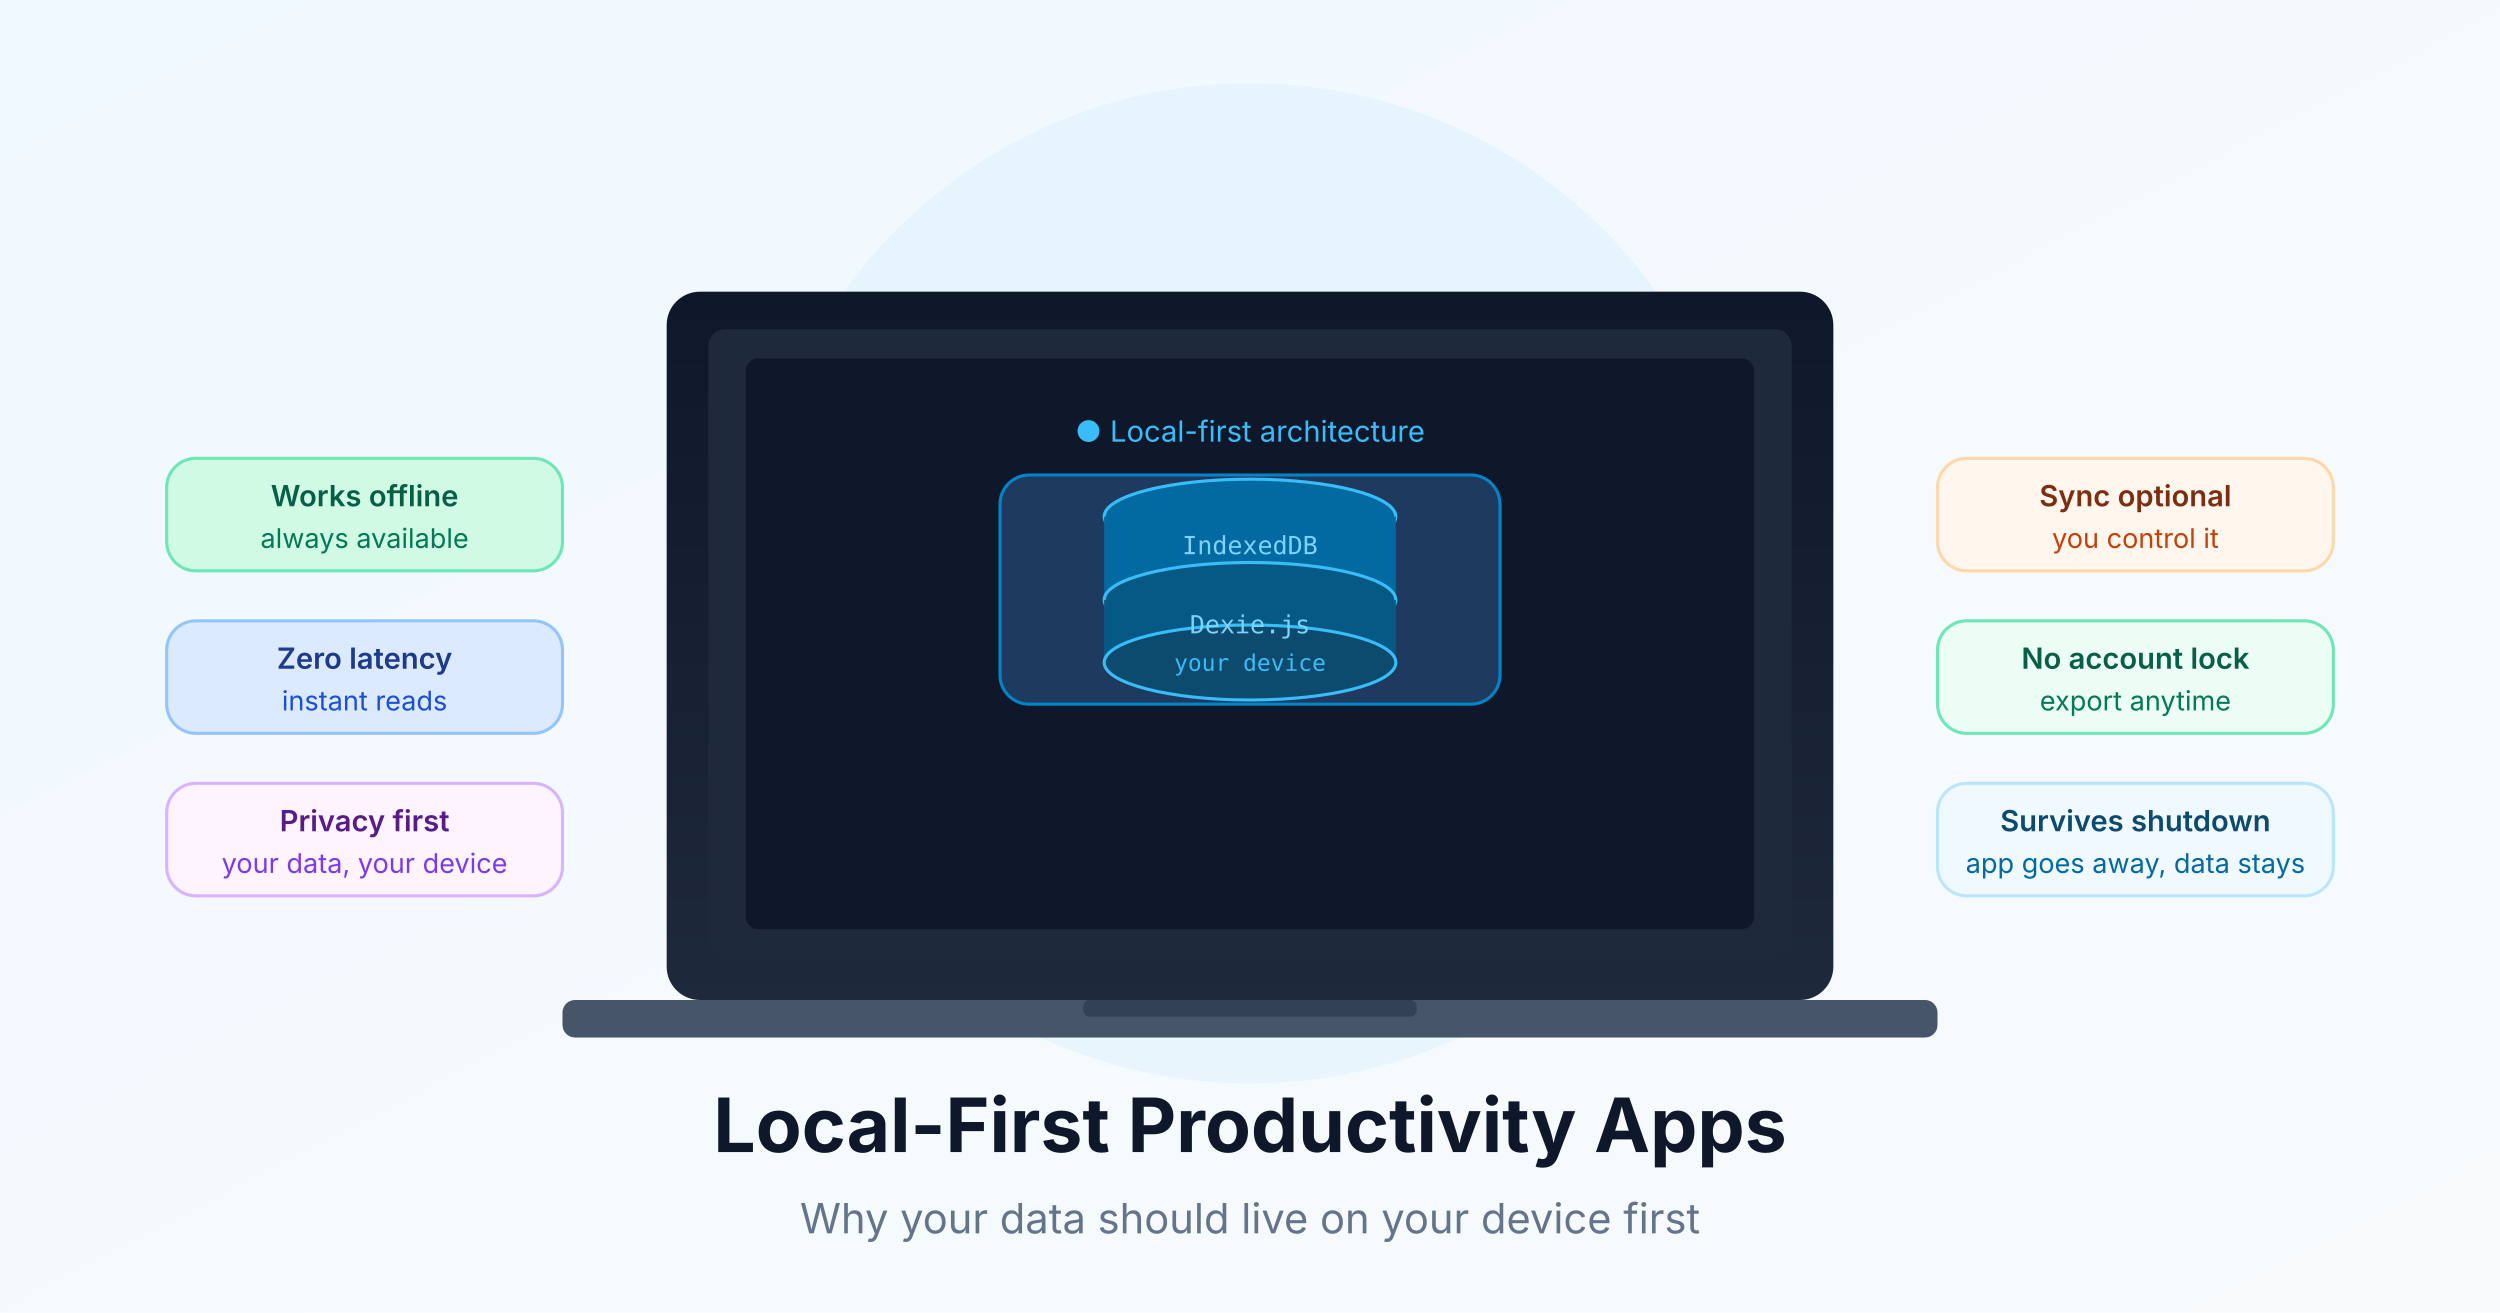
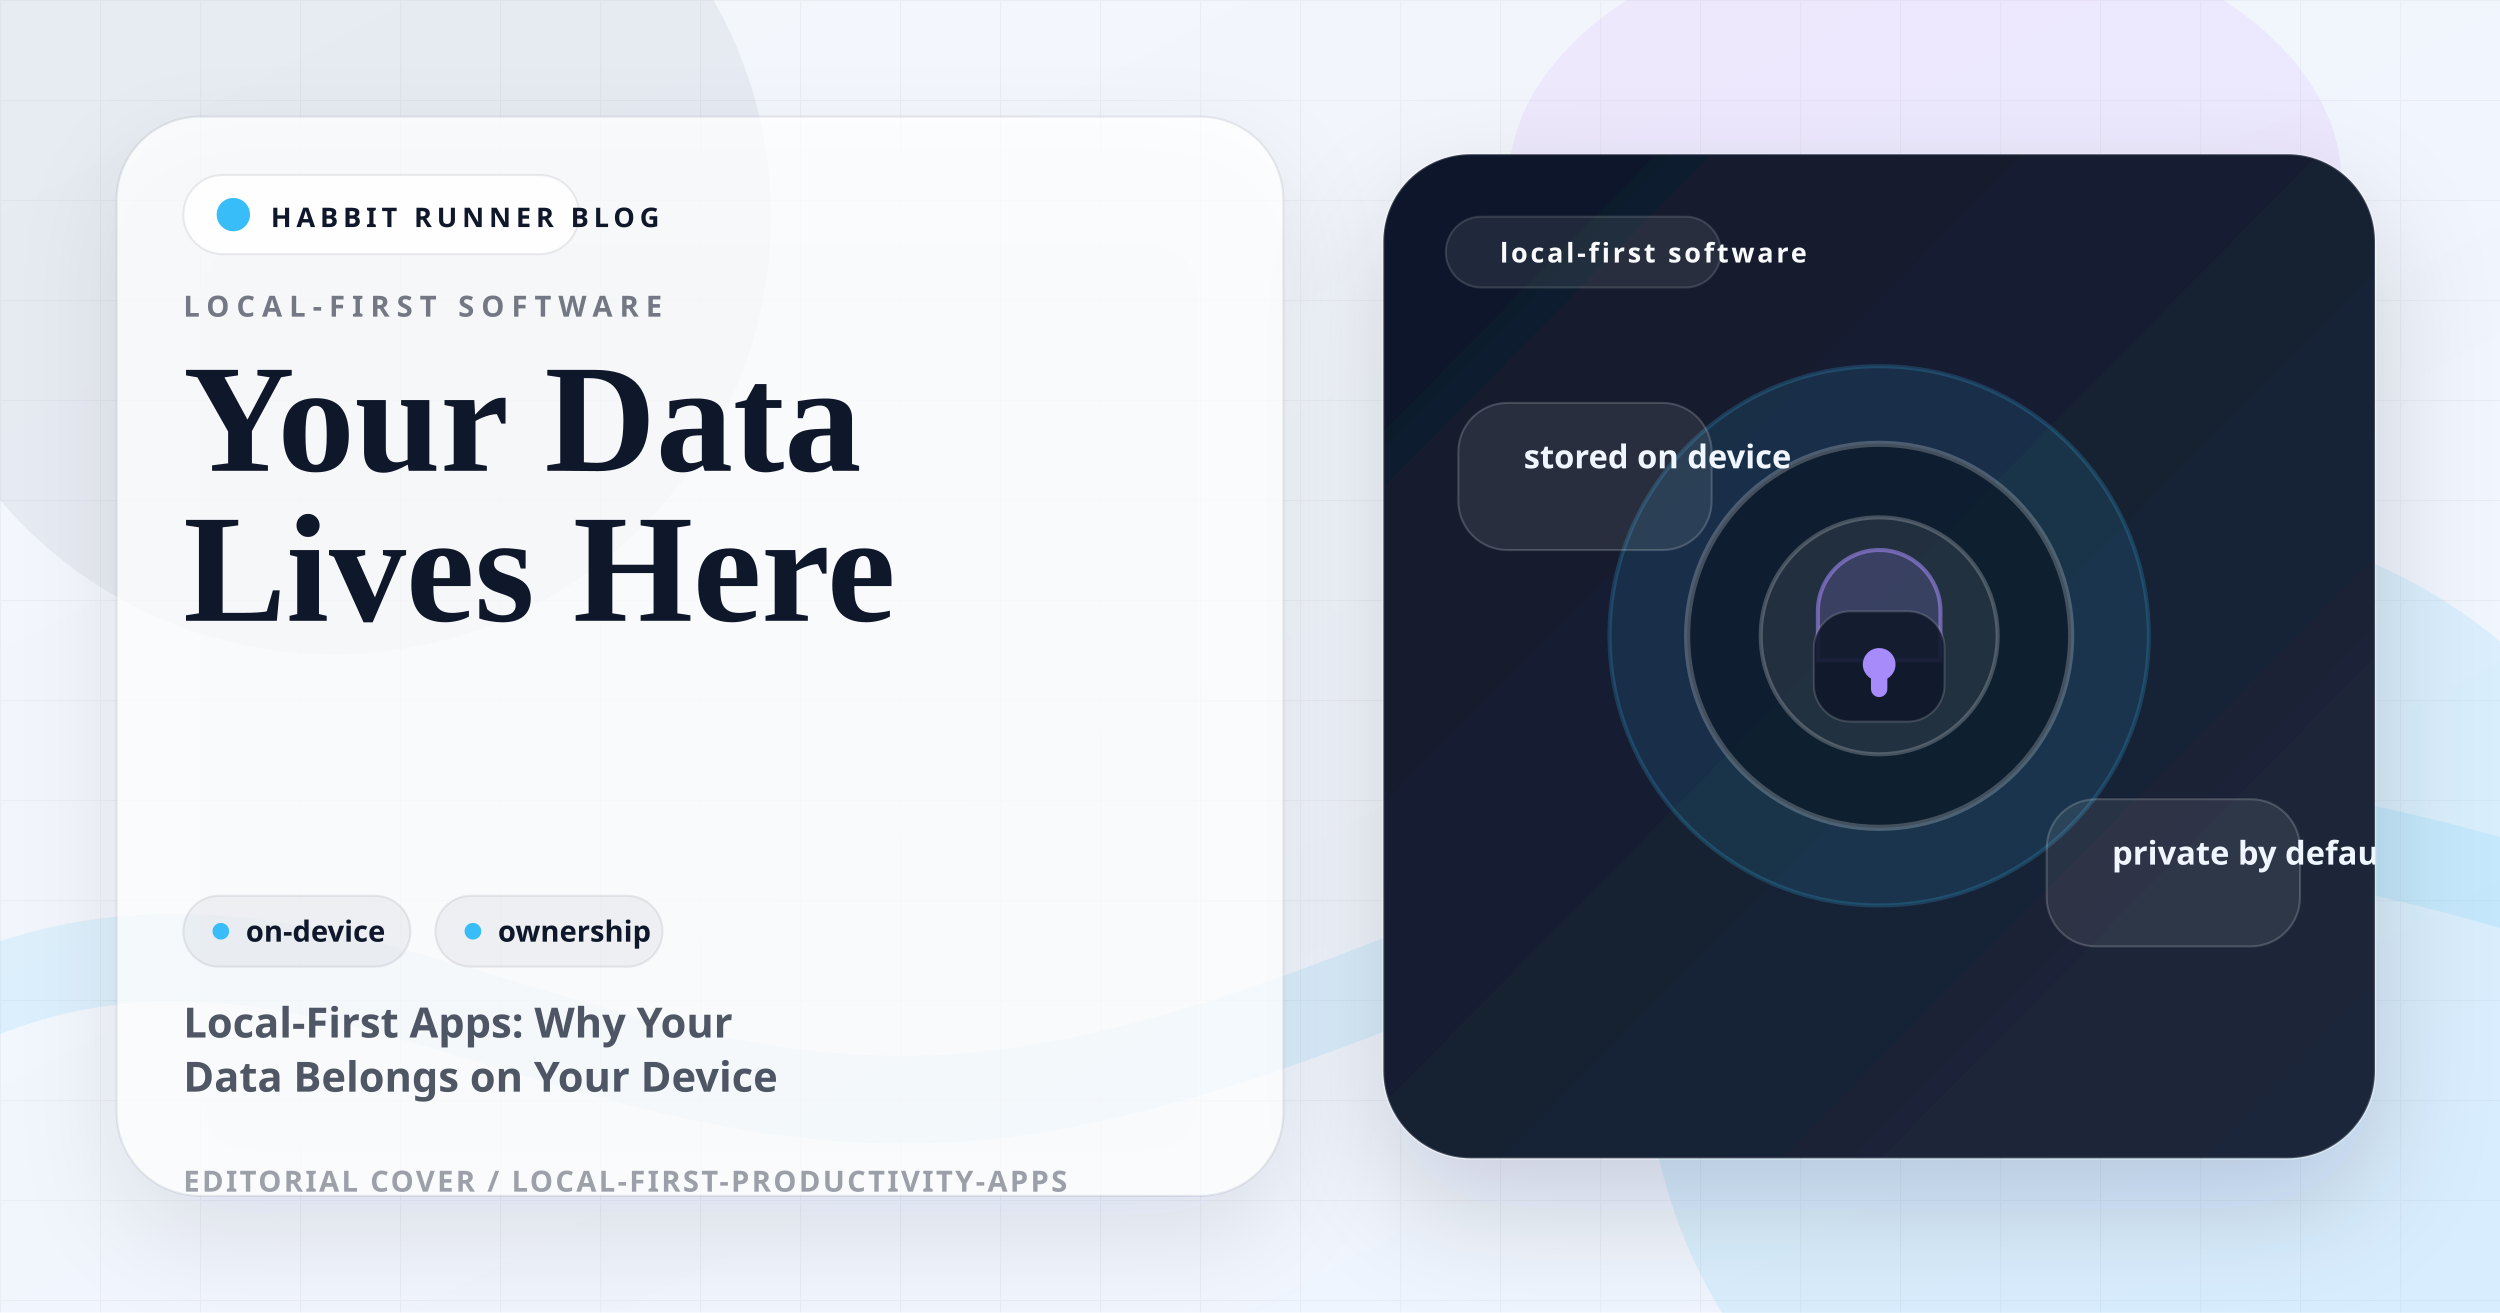
- <svg xmlns="http://www.w3.org/2000/svg" width="1200" height="630" viewBox="0 0 1200 630" role="img" aria-label="Local-First Productivity Apps">
+ <svg xmlns="http://www.w3.org/2000/svg" width="1200" height="630" viewBox="0 0 1200 630" role="img" aria-label="Local-First Apps: Why Your Data Belongs on Your Device">
  <defs>
-     <linearGradient id="bg" x1="0" x2="1" y1="0" y2="1">
-       <stop offset="0%" stop-color="#f0f9ff" />
-       <stop offset="100%" stop-color="#f8fafc" />
+     <linearGradient id="bg" x1="0" y1="0" x2="1" y2="1">
+       <stop offset="0%" stop-color="#f4f7fb" />
+       <stop offset="100%" stop-color="#eef4ff" />
    </linearGradient>
-     <linearGradient id="device" x1="0" x2="0" y1="0" y2="1">
+     <linearGradient id="panel" x1="0" y1="0" x2="1" y2="1">
      <stop offset="0%" stop-color="#0f172a" />
      <stop offset="100%" stop-color="#1e293b" />
    </linearGradient>
+     <pattern id="grid" width="48" height="48" patternUnits="userSpaceOnUse">
+       <path d="M48 0H0V48" fill="none" stroke="rgba(15, 23, 42, 0.07)" stroke-width="1" />
+     </pattern>
+     <filter id="shadowSoft" x="-20%" y="-20%" width="140%" height="150%">
+       <feDropShadow dx="0" dy="20" stdDeviation="24" flood-color="#0f172a" flood-opacity="0.12" />
+     </filter>
+     <filter id="shadowBoard" x="-20%" y="-20%" width="140%" height="150%">
+       <feDropShadow dx="0" dy="24" stdDeviation="28" flood-color="#0f172a" flood-opacity="0.16" />
+     </filter>
+     <clipPath id="boardClip">
+       <rect x="664" y="74" width="476" height="482" rx="42" />
+     </clipPath>
  </defs>
  <rect width="1200" height="630" fill="url(#bg)" />
-   <circle cx="600" cy="280" r="240" fill="#0ea5e9" opacity="0.06" />
-   <rect x="320" y="140" width="560" height="340" rx="16" fill="url(#device)" />
-   <rect x="340" y="158" width="520" height="302" rx="8" fill="#1e293b" />
-   <rect x="358" y="172" width="484" height="274" rx="6" fill="#0f172a" />
-   <text x="600" y="212" font-family="Inter,monospace,sans-serif" font-size="14" fill="#38bdf8" text-anchor="middle">● Local-first architecture</text>
-   <rect x="480" y="228" width="240" height="110" rx="14" fill="#1e3a5f" stroke="#0284c7" stroke-width="1.5" />
-   <ellipse cx="600" cy="248" rx="70" ry="18" fill="#0369a1" stroke="#38bdf8" stroke-width="1.5" />
-   <rect x="530" y="248" width="140" height="40" fill="#0369a1" />
-   <ellipse cx="600" cy="288" rx="70" ry="18" fill="#075985" stroke="#38bdf8" stroke-width="1.5" />
-   <rect x="530" y="288" width="140" height="30" fill="#075985" />
-   <ellipse cx="600" cy="318" rx="70" ry="18" fill="#0c4a6e" stroke="#38bdf8" stroke-width="1.5" />
-   <text x="600" y="266" font-family="monospace,sans-serif" font-size="12" fill="#7dd3fc" text-anchor="middle">IndexedDB</text>
-   <text x="600" y="304" font-family="monospace,sans-serif" font-size="12" fill="#7dd3fc" text-anchor="middle">Dexie.js</text>
-   <text x="600" y="322" font-family="monospace,sans-serif" font-size="11" fill="#38bdf8" text-anchor="middle">your device</text>
-   <rect x="270" y="480" width="660" height="18" rx="6" fill="#475569" />
-   <rect x="520" y="480" width="160" height="8" rx="3" fill="#334155" />
-   <rect x="80" y="220" width="190" height="54" rx="14" fill="#d1fae5" stroke="#6ee7b7" stroke-width="1.5" />
-   <text x="175" y="243" font-family="Inter,Arial,sans-serif" font-size="14" fill="#065f46" text-anchor="middle" font-weight="600">Works offline</text>
-   <text x="175" y="263" font-family="Inter,Arial,sans-serif" font-size="13" fill="#047857" text-anchor="middle">always available</text>
-   <rect x="80" y="298" width="190" height="54" rx="14" fill="#dbeafe" stroke="#93c5fd" stroke-width="1.5" />
-   <text x="175" y="321" font-family="Inter,Arial,sans-serif" font-size="14" fill="#1e3a8a" text-anchor="middle" font-weight="600">Zero latency</text>
-   <text x="175" y="341" font-family="Inter,Arial,sans-serif" font-size="13" fill="#1d4ed8" text-anchor="middle">instant reads</text>
-   <rect x="80" y="376" width="190" height="54" rx="14" fill="#fdf4ff" stroke="#d8b4fe" stroke-width="1.5" />
-   <text x="175" y="399" font-family="Inter,Arial,sans-serif" font-size="14" fill="#581c87" text-anchor="middle" font-weight="600">Privacy first</text>
-   <text x="175" y="419" font-family="Inter,Arial,sans-serif" font-size="13" fill="#7c3aed" text-anchor="middle">your data, your device</text>
-   <rect x="930" y="220" width="190" height="54" rx="14" fill="#fff7ed" stroke="#fed7aa" stroke-width="1.5" />
-   <text x="1025" y="243" font-family="Inter,Arial,sans-serif" font-size="14" fill="#7c2d12" text-anchor="middle" font-weight="600">Sync optional</text>
-   <text x="1025" y="263" font-family="Inter,Arial,sans-serif" font-size="13" fill="#c2410c" text-anchor="middle">you control it</text>
-   <rect x="930" y="298" width="190" height="54" rx="14" fill="#ecfdf5" stroke="#6ee7b7" stroke-width="1.5" />
-   <text x="1025" y="321" font-family="Inter,Arial,sans-serif" font-size="14" fill="#065f46" text-anchor="middle" font-weight="600">No account lock</text>
-   <text x="1025" y="341" font-family="Inter,Arial,sans-serif" font-size="13" fill="#047857" text-anchor="middle">export anytime</text>
-   <rect x="930" y="376" width="190" height="54" rx="14" fill="#f0f9ff" stroke="#bae6fd" stroke-width="1.5" />
-   <text x="1025" y="399" font-family="Inter,Arial,sans-serif" font-size="14" fill="#0c4a6e" text-anchor="middle" font-weight="600">Survives shutdown</text>
-   <text x="1025" y="419" font-family="Inter,Arial,sans-serif" font-size="13" fill="#0369a1" text-anchor="middle">app goes away, data stays</text>
-   <text x="600" y="553" font-family="Inter,Arial,sans-serif" font-size="36" font-weight="700" fill="#0f172a" text-anchor="middle">Local-First Productivity Apps</text>
-   <text x="600" y="592" font-family="Inter,Arial,sans-serif" font-size="20" fill="#64748b" text-anchor="middle">Why your data should live on your device first</text>
+   <rect width="1200" height="630" fill="url(#grid)" opacity="0.6" />
+   <circle cx="160" cy="104" r="210" fill="rgba(148, 163, 184, 0.14)" />
+   <circle cx="1040" cy="500" r="250" fill="rgba(56, 189, 248, 0.12)" />
+   <ellipse cx="924" cy="88" rx="200" ry="126" fill="rgba(192, 132, 252, 0.12)" />
+   <path d="M-40 492 C146 390 284 566 512 520 C736 476 870 314 1240 436" fill="none" stroke="rgba(56, 189, 248, 0.12)" stroke-width="42" stroke-linecap="round" />
+   <rect x="56" y="56" width="560" height="518" rx="40" fill="rgba(255, 255, 255, 0.74)" stroke="rgba(15, 23, 42, 0.08)" filter="url(#shadowSoft)" />
+   <rect x="88" y="84" width="190" height="38" rx="19" fill="rgba(255, 255, 255, 0.88)" stroke="rgba(15, 23, 42, 0.08)" />
+   <circle cx="112" cy="103" r="8" fill="#38bdf8" />
+   <text x="130" y="109" fill="#0f172a" font-family="'Avenir Next', 'Segoe UI', 'Trebuchet MS', sans-serif" font-size="13" font-weight="700" letter-spacing="0.18em">HABBIT RUNNER BLOG</text>
+   <text x="88" y="152" fill="rgba(15, 23, 42, 0.56)" font-family="'Avenir Next', 'Segoe UI', 'Trebuchet MS', sans-serif" font-size="14" font-weight="700" letter-spacing="0.24em">LOCAL-FIRST SOFTWARE</text>
+   <text x="88" y="226" fill="#0f172a" font-family="'Iowan Old Style', Georgia, 'Times New Roman', serif" font-size="74" font-weight="700">
+     <tspan x="88" dy="0">Your Data</tspan>
+     <tspan x="88" dy="72">Lives Here</tspan>
+   </text>
+   <g transform="translate(88 430)">
+     <rect width="109" height="34" rx="17" fill="rgba(15, 23, 42, 0.05)" stroke="rgba(15, 23, 42, 0.08)" />
+     <circle cx="18" cy="17" r="4" fill="#38bdf8" />
+     <text x="30" y="22" fill="#0f172a" font-family="'Avenir Next', 'Segoe UI', 'Trebuchet MS', sans-serif" font-size="14" font-weight="600">on-device</text>
+   </g>
+   <g transform="translate(209 430)">
+     <rect width="109" height="34" rx="17" fill="rgba(15, 23, 42, 0.05)" stroke="rgba(15, 23, 42, 0.08)" />
+     <circle cx="18" cy="17" r="4" fill="#38bdf8" />
+     <text x="30" y="22" fill="#0f172a" font-family="'Avenir Next', 'Segoe UI', 'Trebuchet MS', sans-serif" font-size="14" font-weight="600">ownership</text>
+   </g>
+   <text x="88" y="498" fill="rgba(15, 23, 42, 0.72)" font-family="'Avenir Next', 'Segoe UI', 'Trebuchet MS', sans-serif" font-size="20" font-weight="600">
+     <tspan x="88" dy="0">Local-First Apps: Why Your</tspan>
+     <tspan x="88" dy="26">Data Belongs on Your Device</tspan>
+   </text>
+   <text x="88" y="572" fill="rgba(15, 23, 42, 0.4)" font-family="'Avenir Next', 'Segoe UI', 'Trebuchet MS', sans-serif" font-size="14" font-weight="700" letter-spacing="0.08em">EDITORIAL COVER / LOCAL-FIRST-PRODUCTIVITY-APPS</text>
+   <g filter="url(#shadowBoard)">
+     <rect x="664" y="74" width="476" height="482" rx="42" fill="url(#panel)" stroke="rgba(255, 255, 255, 0.18)" />
+   </g>
+   <rect x="694" y="104" width="132" height="34" rx="17" fill="rgba(255, 255, 255, 0.08)" stroke="rgba(255, 255, 255, 0.14)" />
+   <text x="720" y="126" fill="#f8fafc" font-family="'Avenir Next', 'Segoe UI', 'Trebuchet MS', sans-serif" font-size="13" font-weight="700" letter-spacing="0.1em">local-first software</text>
+   <g clip-path="url(#boardClip)">
+     <g transform="translate(558.7961 83.58252) scale(0.9805825)">
+       <circle cx="350" cy="226" r="132" fill="rgba(56, 189, 248, 0.12)" stroke="rgba(56, 189, 248, 0.2)" stroke-width="2" />
+       <circle cx="350" cy="226" r="94" fill="rgba(8, 17, 31, 0.6)" stroke="rgba(255, 255, 255, 0.22)" stroke-width="3" />
+       <circle cx="350" cy="226" r="58" fill="rgba(255, 255, 255, 0.08)" stroke="rgba(255, 255, 255, 0.22)" stroke-width="2" />
+       <path d="M350 184 a30 30 0 0 1 30 30 v24 h-60 v-24 a30 30 0 0 1 30 -30Z" fill="rgba(167, 139, 250, 0.18)" stroke="rgba(167, 139, 250, 0.56)" stroke-width="2" />
+       <rect x="318" y="214" width="64" height="54" rx="18" fill="rgba(15, 23, 42, 0.88)" stroke="rgba(255, 255, 255, 0.16)" />
+       <circle cx="350" cy="240" r="8" fill="#a78bfa" />
+       <rect x="346" y="240" width="8" height="16" rx="4" fill="#a78bfa" />
+       <rect x="144" y="112" width="124" height="72" rx="24" fill="rgba(255, 255, 255, 0.08)" stroke="rgba(255, 255, 255, 0.18)" />
+       <text x="176" y="144" fill="#eff6ff" font-family="'Avenir Next', 'Segoe UI', 'Trebuchet MS', sans-serif" font-size="16" font-weight="700">stored on device</text>
+       <rect x="432" y="306" width="124" height="72" rx="24" fill="rgba(255, 255, 255, 0.08)" stroke="rgba(255, 255, 255, 0.18)" />
+       <text x="464" y="338" fill="#eff6ff" font-family="'Avenir Next', 'Segoe UI', 'Trebuchet MS', sans-serif" font-size="16" font-weight="700">private by default</text>
+     </g>
+   </g>
</svg>
